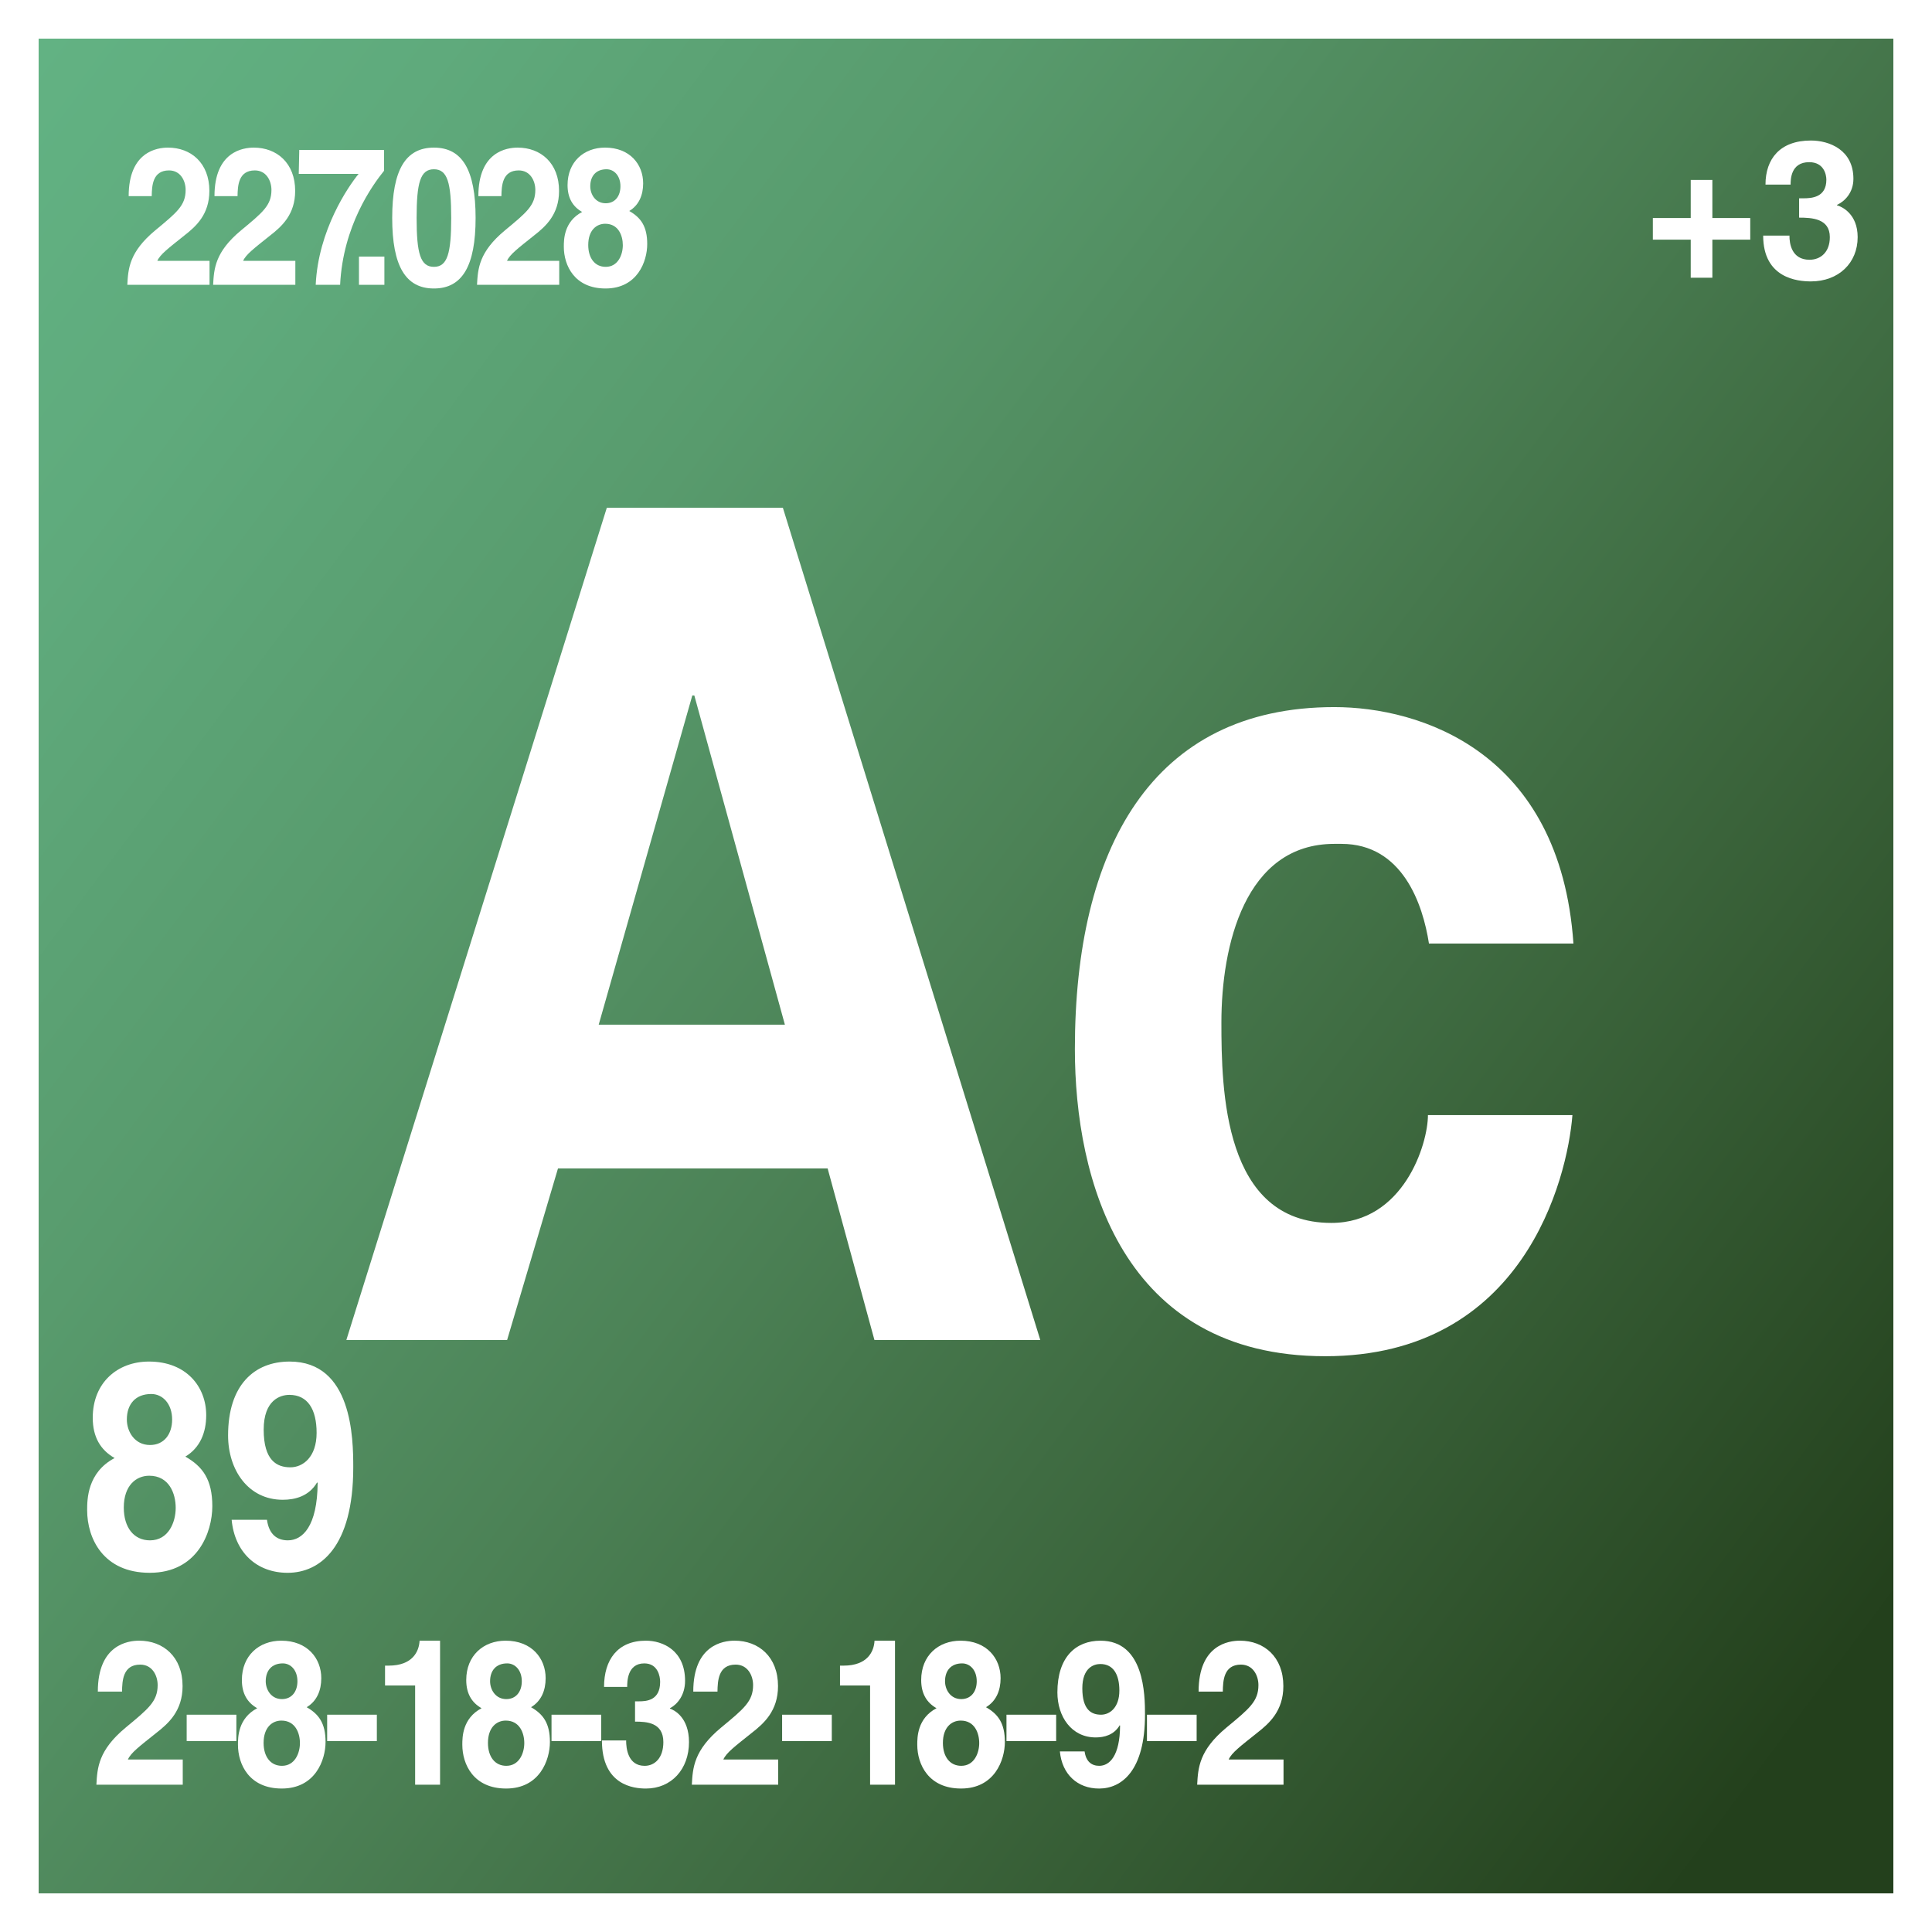
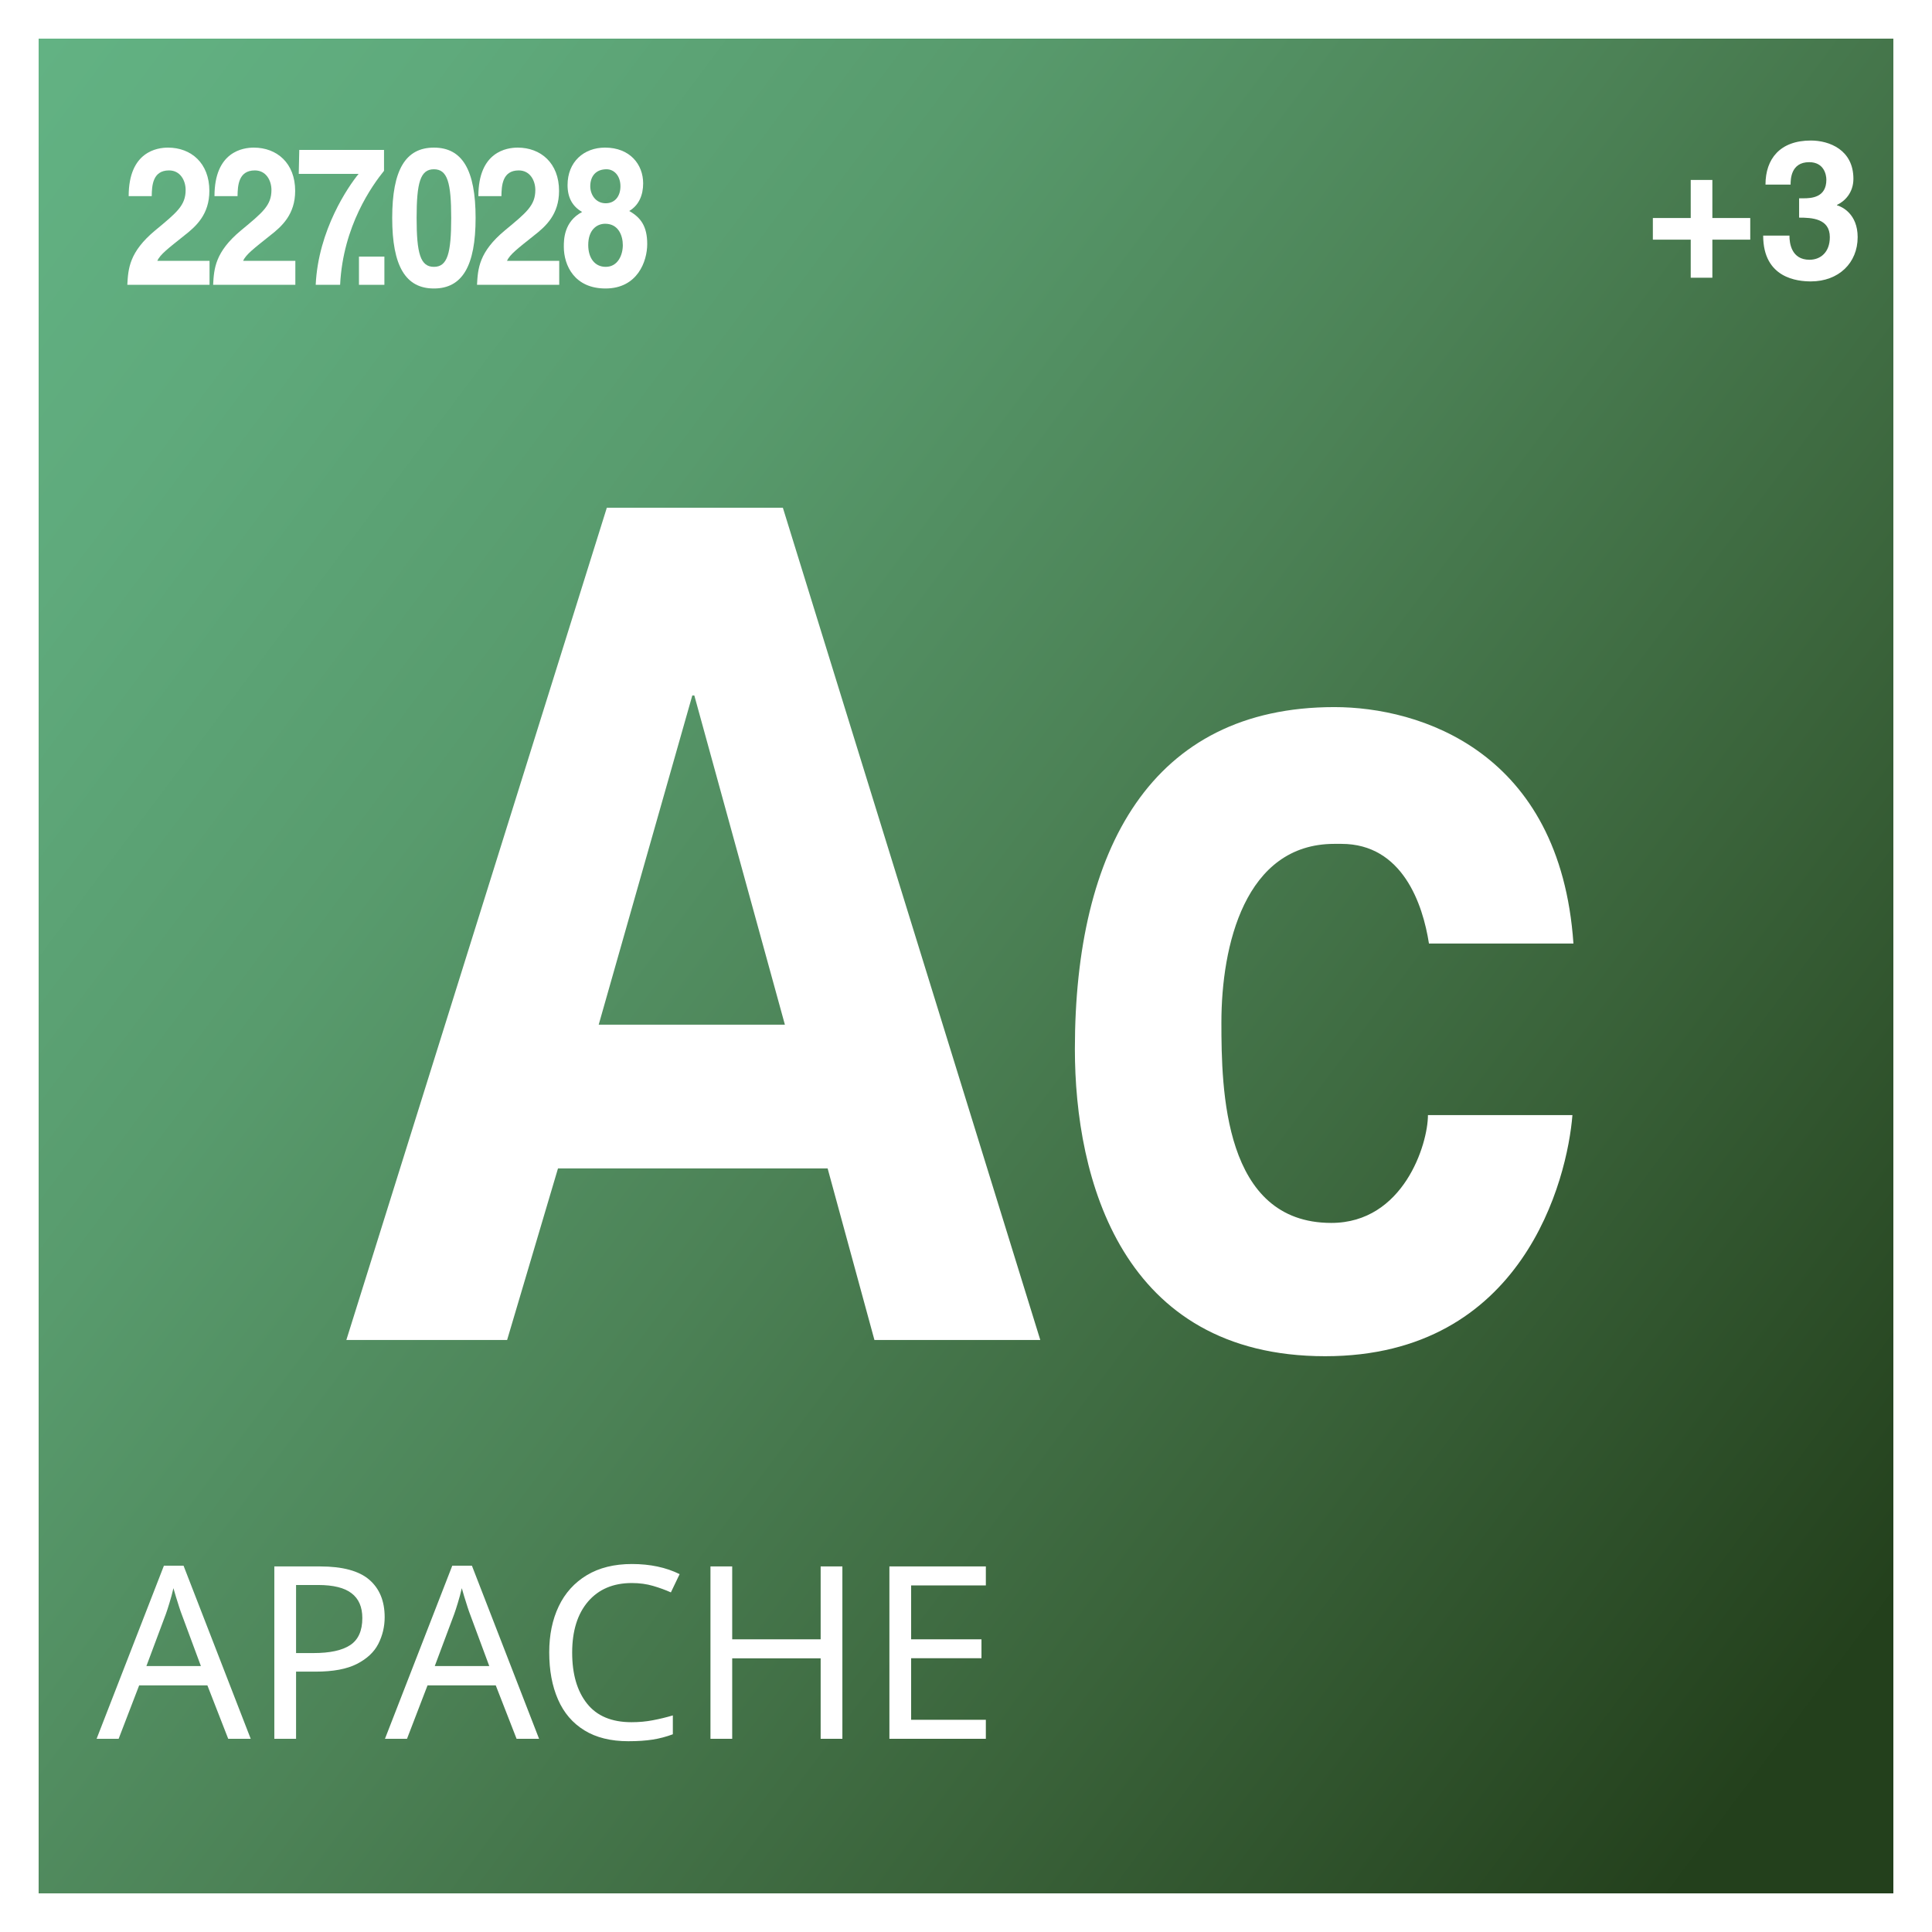
<svg xmlns="http://www.w3.org/2000/svg" version="1.1" x="0px" y="0px" width="200px" height="200px" viewBox="0 0 200 200" enable-background="new 0 0 200 200" xml:space="preserve">
  <g id="Arriere-Plan">
    <rect fill="#FFFFFF" width="200" height="200" />
  </g>
  <g id="Fond">
    <linearGradient id="SVGID_1_" gradientUnits="userSpaceOnUse" x1="-7.222" y1="19.677" x2="193.159" y2="169.789">
      <stop offset="0" style="stop-color:#62B283" />
      <stop offset="0.135" style="stop-color:#5FAA7C" />
      <stop offset="0.317" style="stop-color:#589B6D" />
      <stop offset="0.524" style="stop-color:#4C8256" />
      <stop offset="0.752" style="stop-color:#3A633A" />
      <stop offset="0.993" style="stop-color:#24411D" />
      <stop offset="1" style="stop-color:#23401C" />
    </linearGradient>
    <rect x="4" y="4" fill="url(#SVGID_1_)" width="192" height="192" />
  </g>
  <g id="Texte">
    <g>
      <path fill="#FFFFFF" d="M52.497,138.715H35.854l26.965-86.156h18.223l26.648,86.156H90.521l-4.845-17.76H57.763L52.497,138.715z     M61.977,106.076h19.275l-9.375-34.079h-0.21L61.977,106.076z" />
      <path fill="#FFFFFF" d="M162.777,115.436c-0.525,6.6-5.055,24.959-25.594,24.959c-21.066,0-25.912-18.359-25.912-31.799    c0-20.639,7.9-35.398,26.859-35.398c8.848,0,23.383,4.56,24.752,24.479h-14.957c-0.631-4.08-2.738-10.32-9.059-10.32h-0.736    c-9.27,0-11.691,10.56-11.691,18.479c0,6.96,0.211,20.76,11.375,20.76c7.479,0,10.006-8.16,10.006-11.16H162.777z" />
    </g>
    <g>
      <path fill="#FFFFFF" d="M175.023,18.628h2.24v3.941h3.922v2.24h-3.922v3.941h-2.24v-3.941h-3.92v-2.24h3.92V18.628z" />
      <path fill="#FFFFFF" d="M186.244,20.528h0.439c0.84,0,2.381-0.08,2.381-1.92c0-0.52-0.24-1.82-1.78-1.82    c-1.921,0-1.921,1.82-1.921,2.32h-2.6c0-2.661,1.5-4.561,4.7-4.561c1.9,0,4.401,0.96,4.401,3.961c0,1.44-0.9,2.34-1.701,2.701    v0.04c0.5,0.14,2.141,0.88,2.141,3.301c0,2.68-1.98,4.581-4.841,4.581c-1.34,0-4.94-0.3-4.94-4.741h2.74l-0.02,0.02    c0,0.76,0.199,2.48,2.08,2.48c1.12,0,2.1-0.76,2.1-2.34c0-1.94-1.88-2.021-3.18-2.021V20.528z" />
    </g>
    <g>
	</g>
    <g>
	</g>
    <g>
-       <path fill="#FFFFFF" d="M15.501,162.816c-4.82,0-6.479-3.57-6.479-6.48c0-1.079,0-3.899,2.844-5.399    c-1.475-0.84-2.265-2.189-2.265-4.17c0-3.63,2.555-5.819,5.82-5.819c3.872,0,5.926,2.609,5.926,5.55c0,1.83-0.659,3.39-2.16,4.289    c1.791,1.021,2.792,2.37,2.792,5.13C21.98,158.616,20.453,162.816,15.501,162.816z M15.449,152.767c-1.343,0-2.634,0.99-2.634,3.3    c0,2.04,1.027,3.39,2.713,3.39c1.922,0,2.66-1.89,2.66-3.359C18.188,154.597,17.503,152.767,15.449,152.767z M17.819,146.946    c0-1.619-0.975-2.64-2.16-2.64c-1.659,0-2.528,1.08-2.528,2.64c0,1.261,0.816,2.641,2.397,2.641    C16.976,149.587,17.819,148.477,17.819,146.946z" />
-       <path fill="#FFFFFF" d="M27.641,157.326v0.03c0.21,1.47,1.027,2.1,2.159,2.1c1.528,0,3.055-1.47,3.082-5.939l-0.053-0.061    c-0.843,1.44-2.291,1.801-3.555,1.801c-3.582,0-5.663-3.09-5.663-6.66c0-5.22,2.713-7.649,6.374-7.649    c6.479,0,6.584,7.949,6.584,10.949c0,8.25-3.424,10.92-6.795,10.92c-3.187,0-5.478-2.101-5.794-5.49H27.641z M30.063,151.896    c1.291,0,2.712-1.05,2.712-3.569c0-2.431-0.921-3.931-2.818-3.931c-0.948,0-2.66,0.54-2.66,3.601    C27.298,151.206,28.667,151.896,30.063,151.896z" />
-     </g>
-     <g>
	</g>
    <g>
	</g>
    <g>
	</g>
    <g>
      <path fill="#FFFFFF" d="M13.32,20.302c0-4.621,2.965-5.021,4.071-5.021c2.387,0,4.282,1.601,4.282,4.481    c0,2.44-1.386,3.681-2.597,4.621c-1.649,1.32-2.509,1.96-2.79,2.621h5.405v2.48H13.18c0.088-1.66,0.193-3.401,2.896-5.641    c2.246-1.86,3.141-2.581,3.141-4.181c0-0.94-0.526-2.021-1.72-2.021c-1.72,0-1.772,1.621-1.79,2.661H13.32z" />
      <path fill="#FFFFFF" d="M22.203,20.302c0-4.621,2.965-5.021,4.071-5.021c2.387,0,4.282,1.601,4.282,4.481    c0,2.44-1.386,3.681-2.597,4.621c-1.649,1.32-2.509,1.96-2.79,2.621h5.405v2.48h-8.511c0.088-1.66,0.193-3.401,2.896-5.641    c2.246-1.86,3.141-2.581,3.141-4.181c0-0.94-0.526-2.021-1.72-2.021c-1.72,0-1.772,1.621-1.79,2.661H22.203z" />
      <path fill="#FFFFFF" d="M39.754,17.681c-1.193,1.48-4.247,5.682-4.545,11.803h-2.527c0.263-5.681,3.387-10.202,4.439-11.482    h-6.194l0.053-2.48h8.774V17.681z" />
      <path fill="#FFFFFF" d="M39.792,29.484H37.16v-2.92h2.632V29.484z" />
      <path fill="#FFFFFF" d="M44.918,15.281c2.93,0,4.316,2.301,4.316,7.282s-1.386,7.301-4.316,7.301c-2.931,0-4.317-2.32-4.317-7.301    S41.987,15.281,44.918,15.281z M44.918,27.624c1.404,0,1.79-1.4,1.79-5.061s-0.386-5.041-1.79-5.041s-1.79,1.38-1.79,5.041    S43.514,27.624,44.918,27.624z" />
      <path fill="#FFFFFF" d="M49.52,20.302c0-4.621,2.965-5.021,4.071-5.021c2.387,0,4.282,1.601,4.282,4.481    c0,2.44-1.386,3.681-2.597,4.621c-1.649,1.32-2.509,1.96-2.79,2.621h5.405v2.48h-8.511c0.088-1.66,0.193-3.401,2.896-5.641    c2.246-1.86,3.141-2.581,3.141-4.181c0-0.94-0.526-2.021-1.72-2.021c-1.72,0-1.772,1.621-1.79,2.661H49.52z" />
      <path fill="#FFFFFF" d="M62.684,29.864c-3.211,0-4.317-2.38-4.317-4.321c0-0.72,0-2.601,1.895-3.601    c-0.982-0.56-1.509-1.46-1.509-2.781c0-2.42,1.702-3.881,3.878-3.881c2.58,0,3.948,1.74,3.948,3.701    c0,1.22-0.439,2.261-1.439,2.861c1.193,0.68,1.86,1.58,1.86,3.421C67,27.063,65.983,29.864,62.684,29.864z M62.649,23.163    c-0.895,0-1.755,0.66-1.755,2.2c0,1.36,0.685,2.261,1.808,2.261c1.281,0,1.772-1.26,1.772-2.241    C64.474,24.383,64.018,23.163,62.649,23.163z M64.228,19.282c0-1.08-0.649-1.76-1.439-1.76c-1.105,0-1.685,0.72-1.685,1.76    c0,0.84,0.544,1.76,1.597,1.76C63.667,21.042,64.228,20.302,64.228,19.282z" />
    </g>
    <g>
-       <path fill="#FFFFFF" d="M10.127,175.113c0-4.851,3.115-5.271,4.276-5.271c2.507,0,4.497,1.68,4.497,4.703    c0,2.562-1.456,3.863-2.728,4.851c-1.733,1.385-2.636,2.057-2.931,2.75h5.677v2.604H9.979c0.092-1.742,0.203-3.569,3.041-5.921    c2.359-1.952,3.3-2.708,3.3-4.388c0-0.987-0.553-2.121-1.807-2.121c-1.807,0-1.862,1.701-1.88,2.793H10.127z" />
-       <path fill="#FFFFFF" d="M24.468,180.236h-5.143v-2.73h5.143V180.236z" />
-       <path fill="#FFFFFF" d="M29.168,185.148c-3.374,0-4.535-2.498-4.535-4.535c0-0.756,0-2.729,1.991-3.779    c-1.032-0.588-1.585-1.532-1.585-2.918c0-2.541,1.788-4.073,4.073-4.073c2.71,0,4.147,1.827,4.147,3.884    c0,1.281-0.461,2.373-1.512,3.003c1.254,0.714,1.954,1.659,1.954,3.591C33.702,182.209,32.633,185.148,29.168,185.148z     M29.131,178.115c-0.94,0-1.843,0.693-1.843,2.31c0,1.428,0.719,2.372,1.898,2.372c1.346,0,1.862-1.322,1.862-2.352    C31.048,179.396,30.568,178.115,29.131,178.115z M30.79,174.042c0-1.134-0.682-1.848-1.512-1.848c-1.161,0-1.77,0.756-1.77,1.848    c0,0.882,0.571,1.848,1.677,1.848C30.2,175.89,30.79,175.113,30.79,174.042z" />
-       <path fill="#FFFFFF" d="M39.011,180.236h-5.143v-2.73h5.143V180.236z" />
-       <path fill="#FFFFFF" d="M39.859,172.426h0.369c2.488,0,3.152-1.471,3.207-2.583h2.12v14.907h-2.581v-10.268h-3.115V172.426z" />
-       <path fill="#FFFFFF" d="M52.394,185.148c-3.374,0-4.535-2.498-4.535-4.535c0-0.756,0-2.729,1.991-3.779    c-1.032-0.588-1.585-1.532-1.585-2.918c0-2.541,1.788-4.073,4.073-4.073c2.71,0,4.147,1.827,4.147,3.884    c0,1.281-0.461,2.373-1.512,3.003c1.254,0.714,1.954,1.659,1.954,3.591C56.928,182.209,55.858,185.148,52.394,185.148z     M52.356,178.115c-0.94,0-1.843,0.693-1.843,2.31c0,1.428,0.719,2.372,1.898,2.372c1.346,0,1.862-1.322,1.862-2.352    C54.273,179.396,53.794,178.115,52.356,178.115z M54.016,174.042c0-1.134-0.682-1.848-1.512-1.848c-1.161,0-1.77,0.756-1.77,1.848    c0,0.882,0.571,1.848,1.677,1.848C53.426,175.89,54.016,175.113,54.016,174.042z" />
-       <path fill="#FFFFFF" d="M62.236,180.236h-5.143v-2.73h5.143V180.236z" />
-       <path fill="#FFFFFF" d="M65.739,176.121h0.405c0.774,0,2.194-0.084,2.194-2.016c0-0.547-0.222-1.911-1.641-1.911    c-1.77,0-1.77,1.911-1.77,2.436h-2.396c0-2.792,1.383-4.787,4.332-4.787c1.751,0,4.055,1.008,4.055,4.157    c0,1.512-0.829,2.457-1.566,2.834v0.043c0.461,0.146,1.972,0.924,1.972,3.464c0,2.813-1.825,4.808-4.46,4.808    c-1.235,0-4.553-0.314-4.553-4.976h2.525l-0.019,0.021c0,0.799,0.185,2.604,1.917,2.604c1.032,0,1.936-0.797,1.936-2.456    c0-2.036-1.733-2.12-2.931-2.12V176.121z" />
-       <path fill="#FFFFFF" d="M71.767,175.113c0-4.851,3.115-5.271,4.276-5.271c2.507,0,4.497,1.68,4.497,4.703    c0,2.562-1.456,3.863-2.728,4.851c-1.733,1.385-2.636,2.057-2.931,2.75h5.677v2.604h-8.939c0.092-1.742,0.203-3.569,3.041-5.921    c2.359-1.952,3.3-2.708,3.3-4.388c0-0.987-0.553-2.121-1.807-2.121c-1.807,0-1.862,1.701-1.88,2.793H71.767z" />
-       <path fill="#FFFFFF" d="M86.107,180.236h-5.143v-2.73h5.143V180.236z" />
-       <path fill="#FFFFFF" d="M86.955,172.426h0.369c2.488,0,3.152-1.471,3.207-2.583h2.12v14.907h-2.58v-10.268h-3.115V172.426z" />
-       <path fill="#FFFFFF" d="M99.489,185.148c-3.373,0-4.534-2.498-4.534-4.535c0-0.756,0-2.729,1.991-3.779    c-1.032-0.588-1.585-1.532-1.585-2.918c0-2.541,1.788-4.073,4.074-4.073c2.709,0,4.147,1.827,4.147,3.884    c0,1.281-0.461,2.373-1.512,3.003c1.253,0.714,1.953,1.659,1.953,3.591C104.023,182.209,102.955,185.148,99.489,185.148z     M99.453,178.115c-0.94,0-1.844,0.693-1.844,2.31c0,1.428,0.719,2.372,1.898,2.372c1.346,0,1.861-1.322,1.861-2.352    C101.369,179.396,100.891,178.115,99.453,178.115z M101.111,174.042c0-1.134-0.682-1.848-1.512-1.848    c-1.161,0-1.77,0.756-1.77,1.848c0,0.882,0.572,1.848,1.678,1.848C100.521,175.89,101.111,175.113,101.111,174.042z" />
-       <path fill="#FFFFFF" d="M109.333,180.236h-5.143v-2.73h5.143V180.236z" />
-       <path fill="#FFFFFF" d="M112.281,181.307v0.021c0.147,1.028,0.719,1.469,1.512,1.469c1.069,0,2.138-1.028,2.156-4.156    l-0.037-0.043c-0.59,1.008-1.604,1.26-2.488,1.26c-2.507,0-3.963-2.162-3.963-4.66c0-3.654,1.898-5.354,4.461-5.354    c4.534,0,4.608,5.563,4.608,7.663c0,5.774-2.396,7.643-4.756,7.643c-2.23,0-3.834-1.469-4.056-3.842H112.281z M113.978,177.506    c0.903,0,1.898-0.734,1.898-2.498c0-1.701-0.646-2.75-1.973-2.75c-0.663,0-1.861,0.377-1.861,2.52    C112.042,177.023,113,177.506,113.978,177.506z" />
-       <path fill="#FFFFFF" d="M123.876,180.236h-5.143v-2.73h5.143V180.236z" />
-       <path fill="#FFFFFF" d="M124.079,175.113c0-4.851,3.115-5.271,4.276-5.271c2.507,0,4.497,1.68,4.497,4.703    c0,2.562-1.456,3.863-2.728,4.851c-1.732,1.385-2.636,2.057-2.931,2.75h5.677v2.604h-8.939c0.092-1.742,0.202-3.569,3.041-5.921    c2.359-1.952,3.3-2.708,3.3-4.388c0-0.987-0.554-2.121-1.807-2.121c-1.807,0-1.861,1.701-1.88,2.793H124.079z" />
-     </g>
-     <g>
	</g>
    <g>
	</g>
    <g>
- 	</g>
+       <text x="10" y="180" font-family="sans-serif" font-size="25px" fill="#FFFFFF">APACHE</text>
+     </g>
    <g>
	</g>
    <g>
	</g>
    <g>
	</g>
  </g>
</svg>
